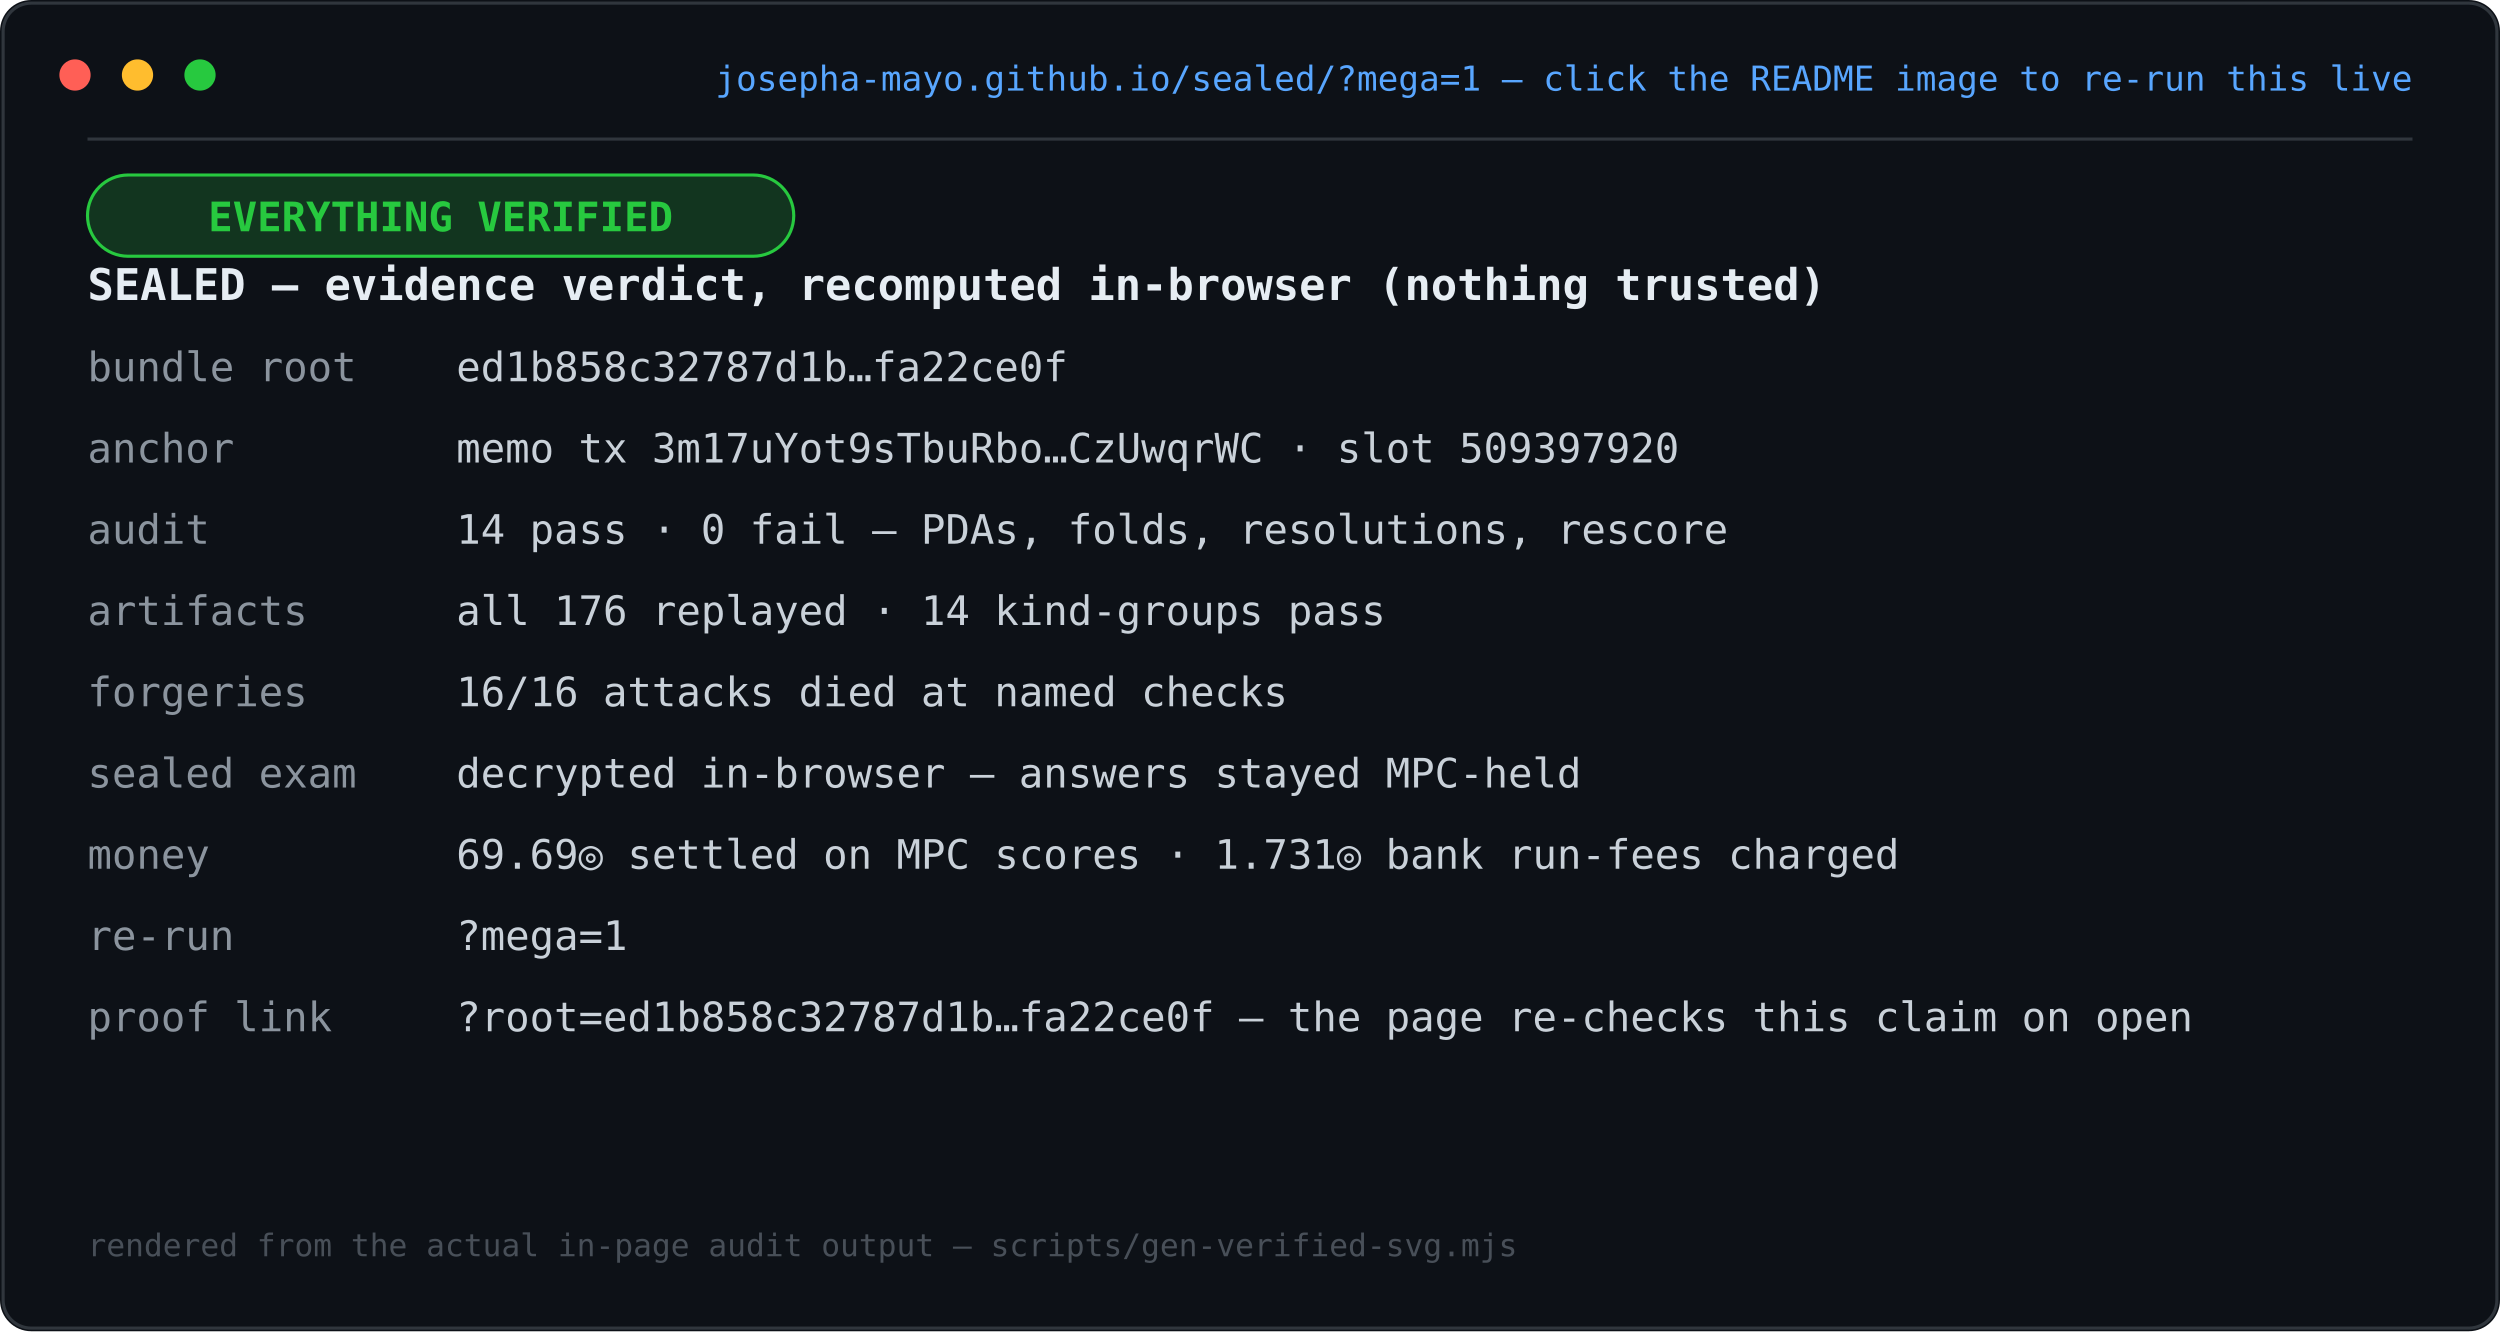
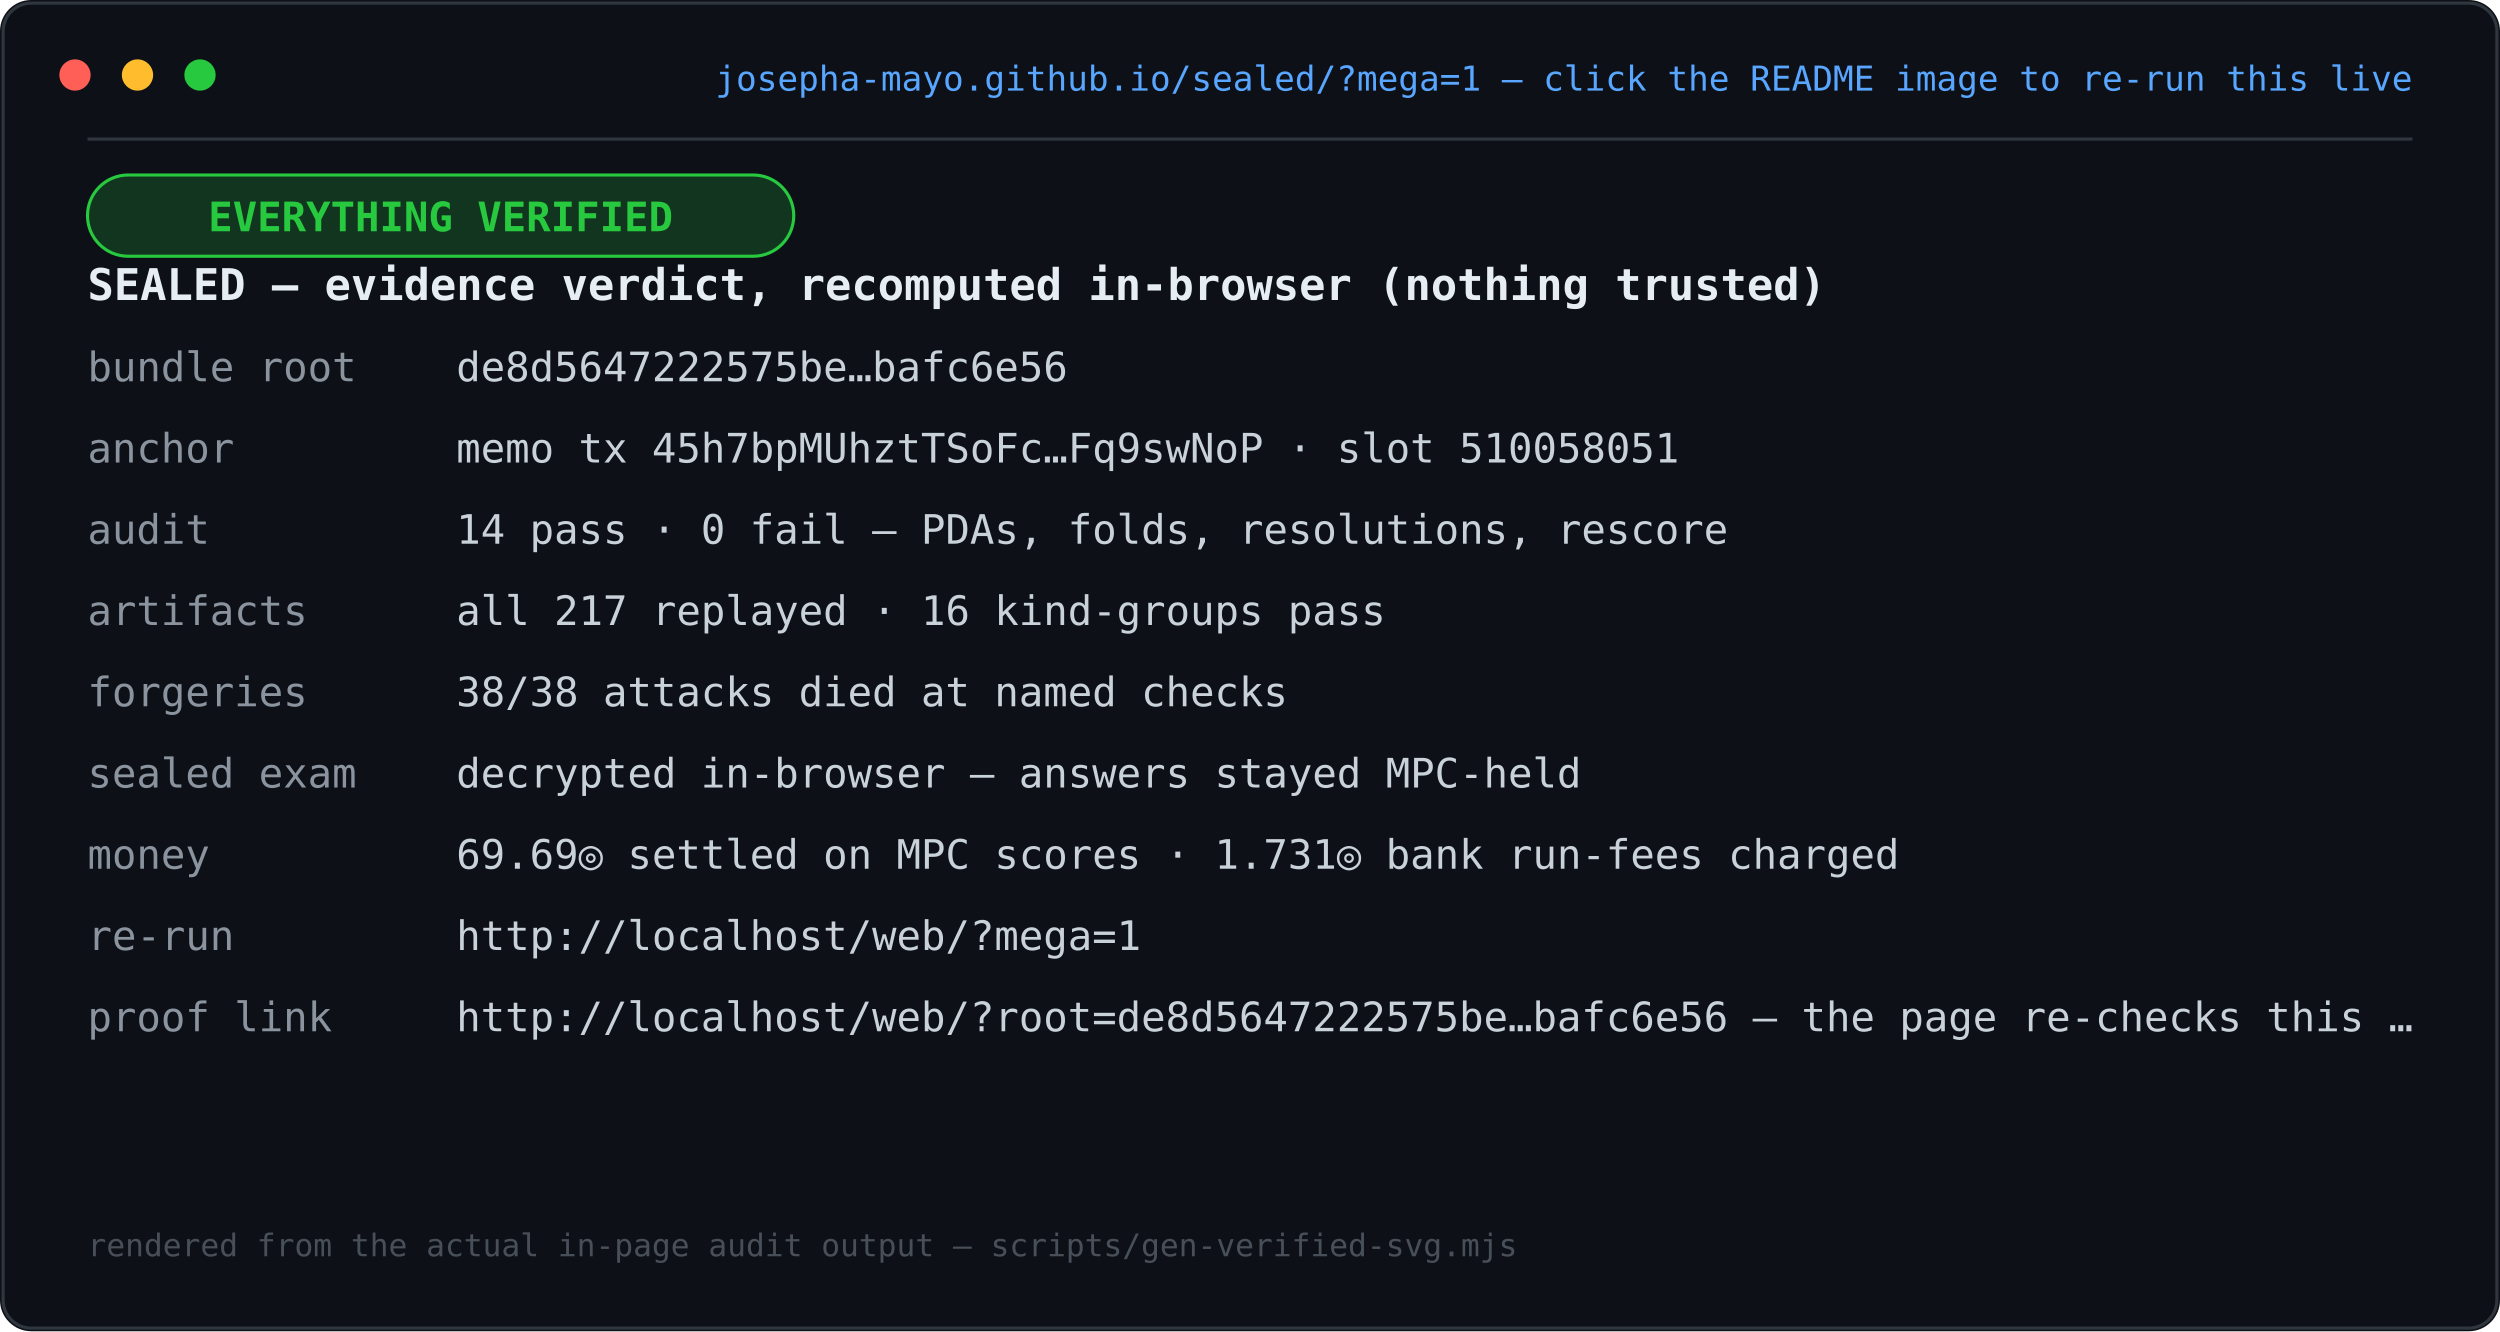
<svg xmlns="http://www.w3.org/2000/svg" width="800" height="426" viewBox="0 0 800 426" font-family="ui-monospace,SFMono-Regular,Menlo,Consolas,monospace">
  <rect width="800" height="426" rx="10" fill="#0d1117" />
  <rect x="1" y="1" width="798" height="424" rx="9" fill="none" stroke="#30363d" />
  <circle cx="24" cy="24" r="5" fill="#ff5f56" />
  <circle cx="44" cy="24" r="5" fill="#ffbd2e" />
  <circle cx="64" cy="24" r="5" fill="#27c93f" />
  <text x="772" y="29" text-anchor="end" class="url">josepha-mayo.github.io/sealed/?mega=1 — click the README image to re-run this live</text>
  <rect x="28" y="44" width="744" height="1" fill="#30363d" />
  <rect x="28" y="56" width="226" height="26" rx="13" fill="#12351f" stroke="#27c93f" stroke-width="1" />
  <text x="141" y="74" text-anchor="middle" class="pill">EVERYTHING VERIFIED</text>
  <text x="28" y="96" class="hdr">SEALED — evidence verdict, recomputed in-browser (nothing trusted)</text>
  <text x="28" y="122" class="k">bundle root</text>
-   <text x="146" y="122" class="v">ed1b858c32787d1b…fa22ce0f</text>
+   <text x="146" y="122" class="v">de8d5647222575be…bafc6e56</text>
  <text x="28" y="148" class="k">anchor</text>
-   <text x="146" y="148" class="v">memo tx 3m17uYot9sTbuRbo…CzUwqrWC · slot 509397920</text>
+   <text x="146" y="148" class="v">memo tx 45h7bpMUhztTSoFc…Fq9swNoP · slot 510058051</text>
  <text x="28" y="174" class="k">audit</text>
  <text x="146" y="174" class="v">14 pass · 0 fail — PDAs, folds, resolutions, rescore</text>
  <text x="28" y="200" class="k">artifacts</text>
-   <text x="146" y="200" class="v">all 176 replayed · 14 kind-groups pass</text>
+   <text x="146" y="200" class="v">all 217 replayed · 16 kind-groups pass</text>
  <text x="28" y="226" class="k">forgeries</text>
-   <text x="146" y="226" class="v">16/16 attacks died at named checks</text>
+   <text x="146" y="226" class="v">38/38 attacks died at named checks</text>
  <text x="28" y="252" class="k">sealed exam</text>
  <text x="146" y="252" class="v">decrypted in-browser — answers stayed MPC-held</text>
  <text x="28" y="278" class="k">money</text>
  <text x="146" y="278" class="v">69.69◎ settled on MPC scores · 1.731◎ bank run-fees charged</text>
  <text x="28" y="304" class="k">re-run</text>
-   <text x="146" y="304" class="v">?mega=1</text>
+   <text x="146" y="304" class="v">http://localhost/web/?mega=1</text>
  <text x="28" y="330" class="k">proof link</text>
-   <text x="146" y="330" class="v">?root=ed1b858c32787d1b…fa22ce0f — the page re-checks this claim on open</text>
+   <text x="146" y="330" class="v">http://localhost/web/?root=de8d5647222575be…bafc6e56 — the page re-checks this …</text>
  <text x="28" y="402" class="foot">rendered from the actual in-page audit output — scripts/gen-verified-svg.mjs</text>
  <style>
.hdr{fill:#e6edf3;font-size:14px;font-weight:700}
.k{fill:#8b949e;font-size:13px}
.v{fill:#c9d1d9;font-size:13px}
.pill{fill:#27c93f;font-size:13px;font-weight:700}
.url{fill:#58a6ff;font-size:11px}
.foot{fill:#484f58;font-size:10px}
</style>
</svg>
